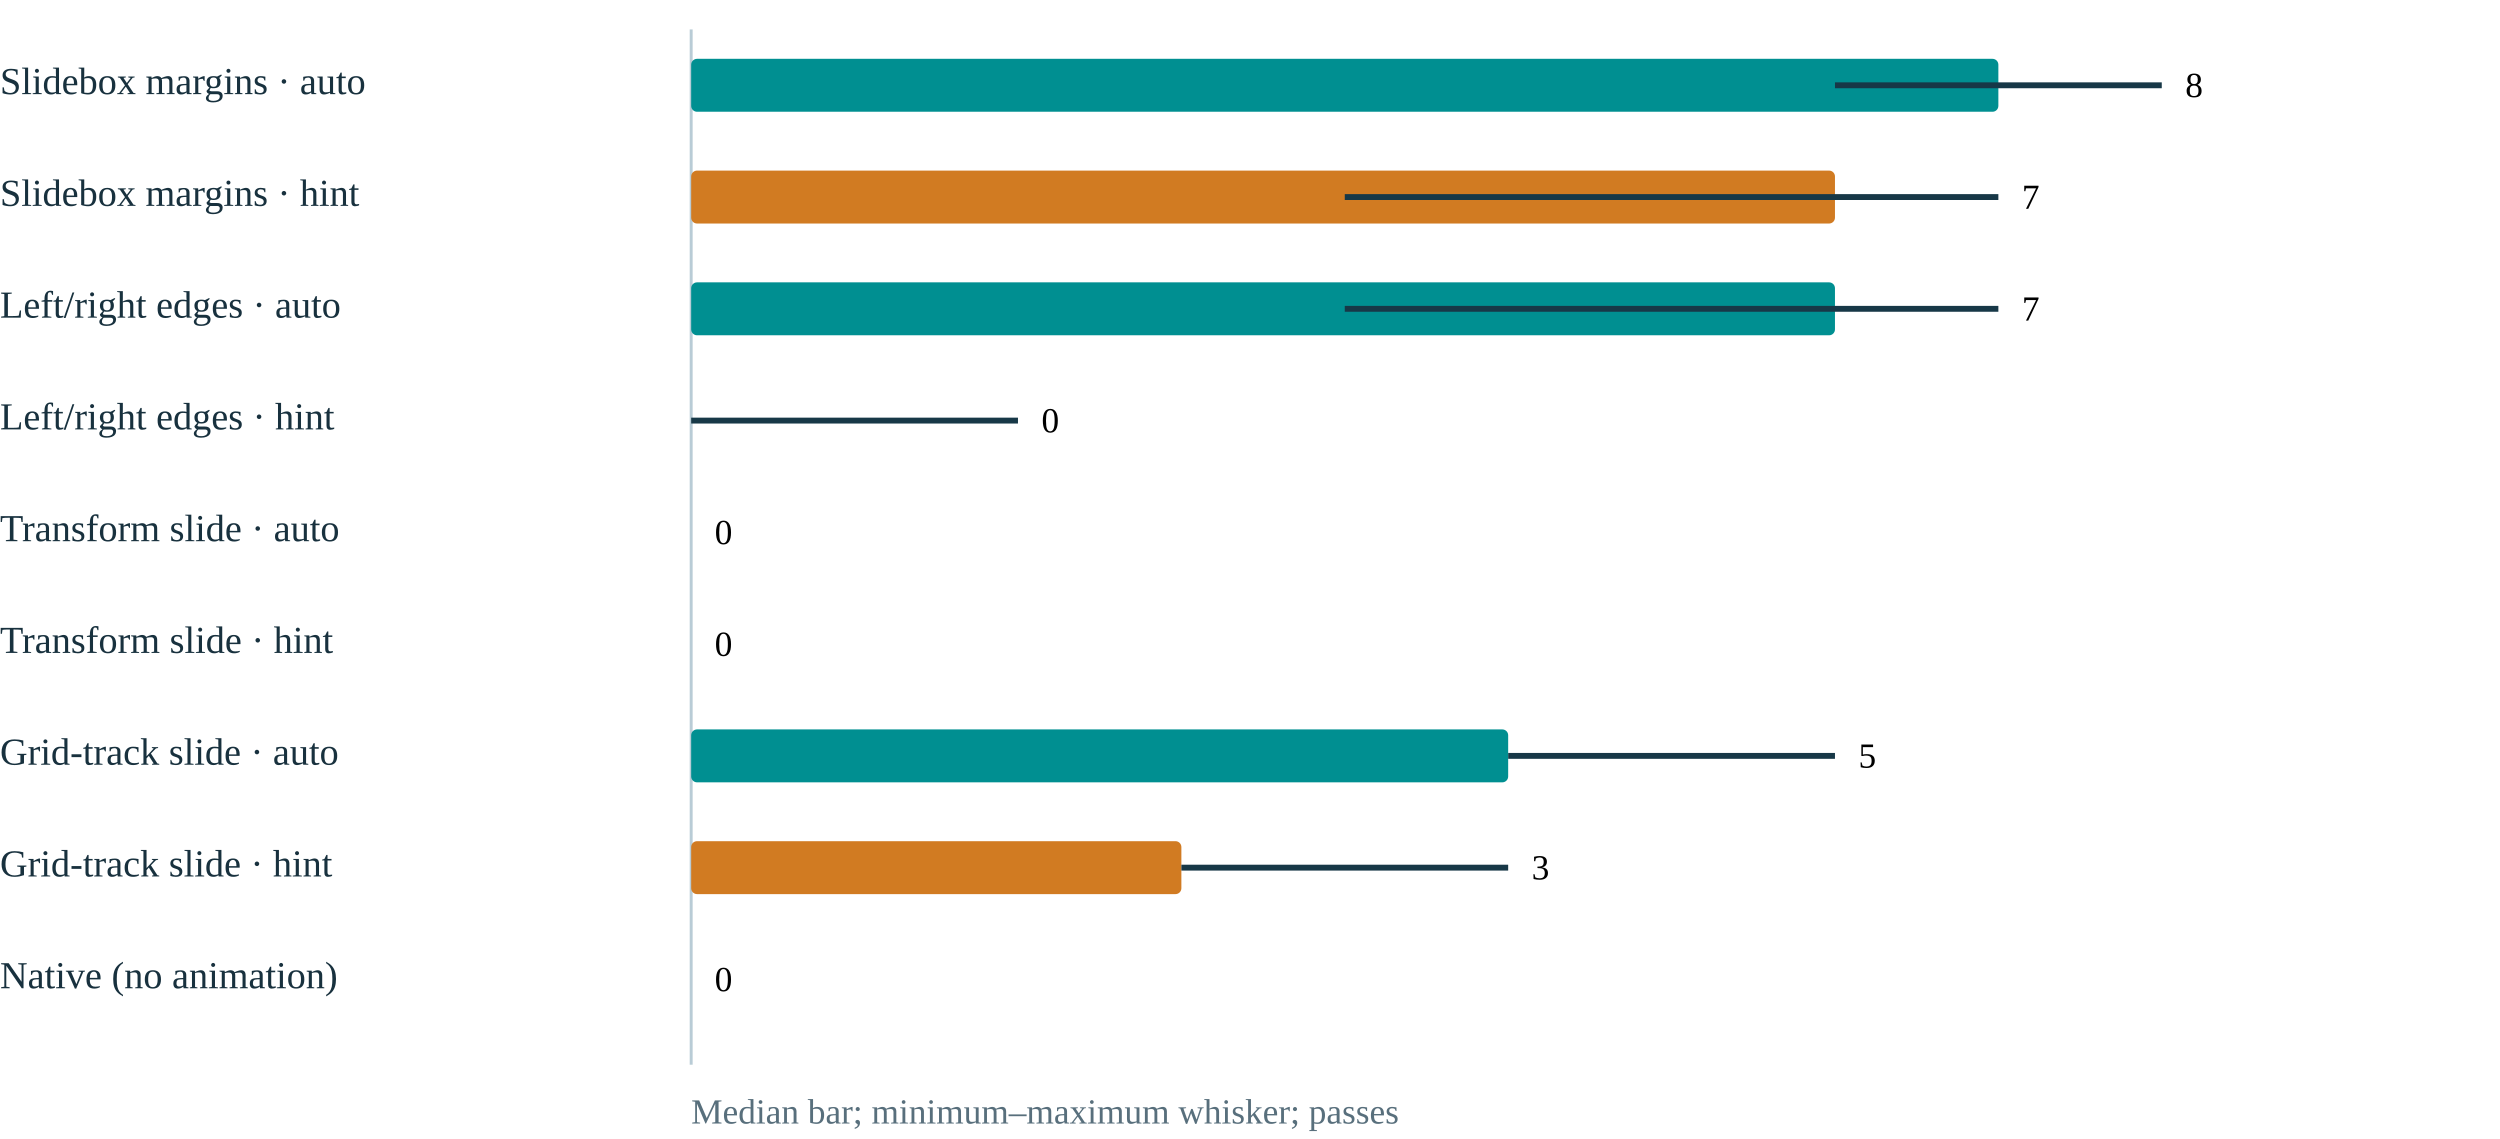
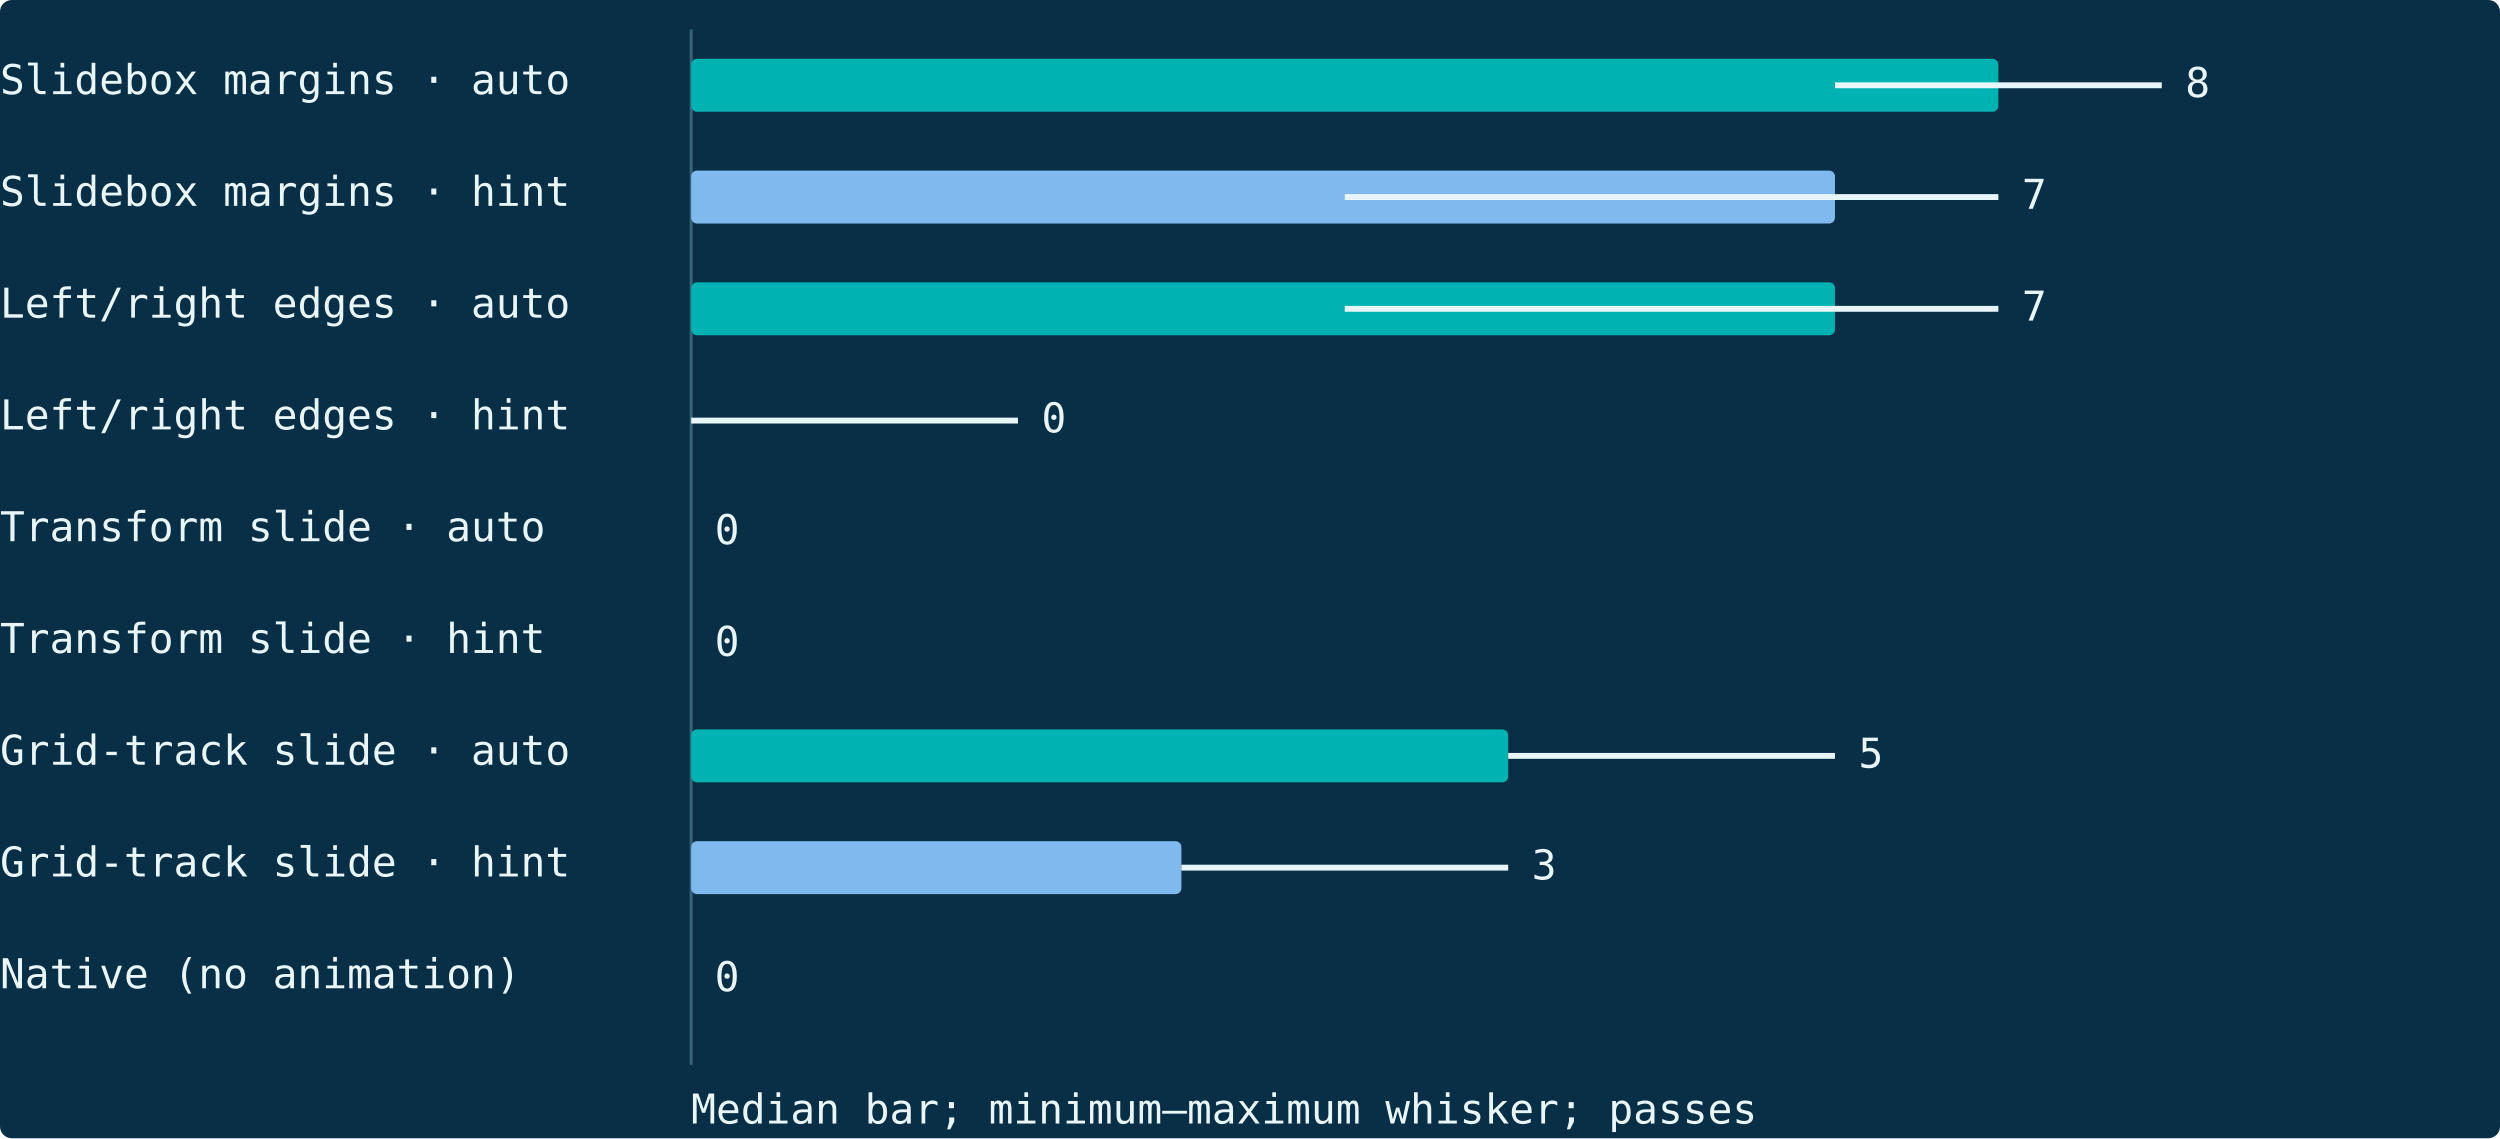
<svg xmlns="http://www.w3.org/2000/svg" viewBox="0 0 850 387" role="img" aria-label="Layout passes per trial, 2000 controls">
-   <line x1="235" x2="235" y1="10" y2="362" stroke="#b9ccd6" />
-   <text x="0" y="32" font-size="13" fill="#18313e">Slidebox margins · auto</text>
-   <rect x="235" y="20" width="444.444" height="18" rx="2" fill="#008f91" />
-   <line x1="623.889" x2="735" y1="29" y2="29" stroke="#173847" stroke-width="2" />
+   <style data-brand="nabous">text{font-family:"Cascadia Mono","SFMono-Regular",Consolas,monospace;fill:#e8f6fa;font-size:14px}svg{color-scheme:dark}</style>
+   <rect data-brand="nabous" width="100%" height="100%" rx="4" fill="#082f46" />
+   <line x1="235" x2="235" y1="10" y2="362" stroke="#8ac9d859" />
+   <text x="0" y="32" font-size="13" fill="#e8f6fa">Slidebox margins · auto</text>
+   <rect x="235" y="20" width="444.444" height="18" rx="2" fill="#00b2b2" />
+   <line x1="623.889" x2="735" y1="29" y2="29" stroke="#e8f6fa" stroke-width="2" />
  <text x="743" y="33" font-size="12">8</text>
-   <text x="0" y="70" font-size="13" fill="#18313e">Slidebox margins · hint</text>
-   <rect x="235" y="58" width="388.889" height="18" rx="2" fill="#d17b22" />
-   <line x1="457.222" x2="679.444" y1="67" y2="67" stroke="#173847" stroke-width="2" />
+   <text x="0" y="70" font-size="13" fill="#e8f6fa">Slidebox margins · hint</text>
+   <rect x="235" y="58" width="388.889" height="18" rx="2" fill="#80b9ed" />
+   <line x1="457.222" x2="679.444" y1="67" y2="67" stroke="#e8f6fa" stroke-width="2" />
  <text x="687.444" y="71" font-size="12">7</text>
-   <text x="0" y="108" font-size="13" fill="#18313e">Left/right edges · auto</text>
-   <rect x="235" y="96" width="388.889" height="18" rx="2" fill="#008f91" />
-   <line x1="457.222" x2="679.444" y1="105" y2="105" stroke="#173847" stroke-width="2" />
+   <text x="0" y="108" font-size="13" fill="#e8f6fa">Left/right edges · auto</text>
+   <rect x="235" y="96" width="388.889" height="18" rx="2" fill="#00b2b2" />
+   <line x1="457.222" x2="679.444" y1="105" y2="105" stroke="#e8f6fa" stroke-width="2" />
  <text x="687.444" y="109" font-size="12">7</text>
-   <text x="0" y="146" font-size="13" fill="#18313e">Left/right edges · hint</text>
-   <rect x="235" y="134" width="0" height="18" rx="2" fill="#d17b22" />
-   <line x1="235" x2="346.111" y1="143" y2="143" stroke="#173847" stroke-width="2" />
+   <text x="0" y="146" font-size="13" fill="#e8f6fa">Left/right edges · hint</text>
+   <rect x="235" y="134" width="0" height="18" rx="2" fill="#80b9ed" />
+   <line x1="235" x2="346.111" y1="143" y2="143" stroke="#e8f6fa" stroke-width="2" />
  <text x="354.111" y="147" font-size="12">0</text>
-   <text x="0" y="184" font-size="13" fill="#18313e">Transform slide · auto</text>
-   <rect x="235" y="172" width="0" height="18" rx="2" fill="#008f91" />
-   <line x1="235" x2="235" y1="181" y2="181" stroke="#173847" stroke-width="2" />
+   <text x="0" y="184" font-size="13" fill="#e8f6fa">Transform slide · auto</text>
+   <rect x="235" y="172" width="0" height="18" rx="2" fill="#00b2b2" />
+   <line x1="235" x2="235" y1="181" y2="181" stroke="#e8f6fa" stroke-width="2" />
  <text x="243" y="185" font-size="12">0</text>
-   <text x="0" y="222" font-size="13" fill="#18313e">Transform slide · hint</text>
-   <rect x="235" y="210" width="0" height="18" rx="2" fill="#d17b22" />
-   <line x1="235" x2="235" y1="219" y2="219" stroke="#173847" stroke-width="2" />
+   <text x="0" y="222" font-size="13" fill="#e8f6fa">Transform slide · hint</text>
+   <rect x="235" y="210" width="0" height="18" rx="2" fill="#80b9ed" />
+   <line x1="235" x2="235" y1="219" y2="219" stroke="#e8f6fa" stroke-width="2" />
  <text x="243" y="223" font-size="12">0</text>
-   <text x="0" y="260" font-size="13" fill="#18313e">Grid-track slide · auto</text>
-   <rect x="235" y="248" width="277.778" height="18" rx="2" fill="#008f91" />
-   <line x1="512.778" x2="623.889" y1="257" y2="257" stroke="#173847" stroke-width="2" />
+   <text x="0" y="260" font-size="13" fill="#e8f6fa">Grid-track slide · auto</text>
+   <rect x="235" y="248" width="277.778" height="18" rx="2" fill="#00b2b2" />
+   <line x1="512.778" x2="623.889" y1="257" y2="257" stroke="#e8f6fa" stroke-width="2" />
  <text x="631.889" y="261" font-size="12">5</text>
-   <text x="0" y="298" font-size="13" fill="#18313e">Grid-track slide · hint</text>
-   <rect x="235" y="286" width="166.667" height="18" rx="2" fill="#d17b22" />
-   <line x1="401.667" x2="512.778" y1="295" y2="295" stroke="#173847" stroke-width="2" />
+   <text x="0" y="298" font-size="13" fill="#e8f6fa">Grid-track slide · hint</text>
+   <rect x="235" y="286" width="166.667" height="18" rx="2" fill="#80b9ed" />
+   <line x1="401.667" x2="512.778" y1="295" y2="295" stroke="#e8f6fa" stroke-width="2" />
  <text x="520.778" y="299" font-size="12">3</text>
-   <text x="0" y="336" font-size="13" fill="#18313e">Native (no animation) </text>
-   <rect x="235" y="324" width="0" height="18" rx="2" fill="#008f91" />
-   <line x1="235" x2="235" y1="333" y2="333" stroke="#173847" stroke-width="2" />
+   <text x="0" y="336" font-size="13" fill="#e8f6fa">Native (no animation) </text>
+   <rect x="235" y="324" width="0" height="18" rx="2" fill="#00b2b2" />
+   <line x1="235" x2="235" y1="333" y2="333" stroke="#e8f6fa" stroke-width="2" />
  <text x="243" y="337" font-size="12">0</text>
  <text x="235" y="382" fill="#586f7c" font-size="12">Median bar; minimum–maximum whisker; passes</text>
</svg>
